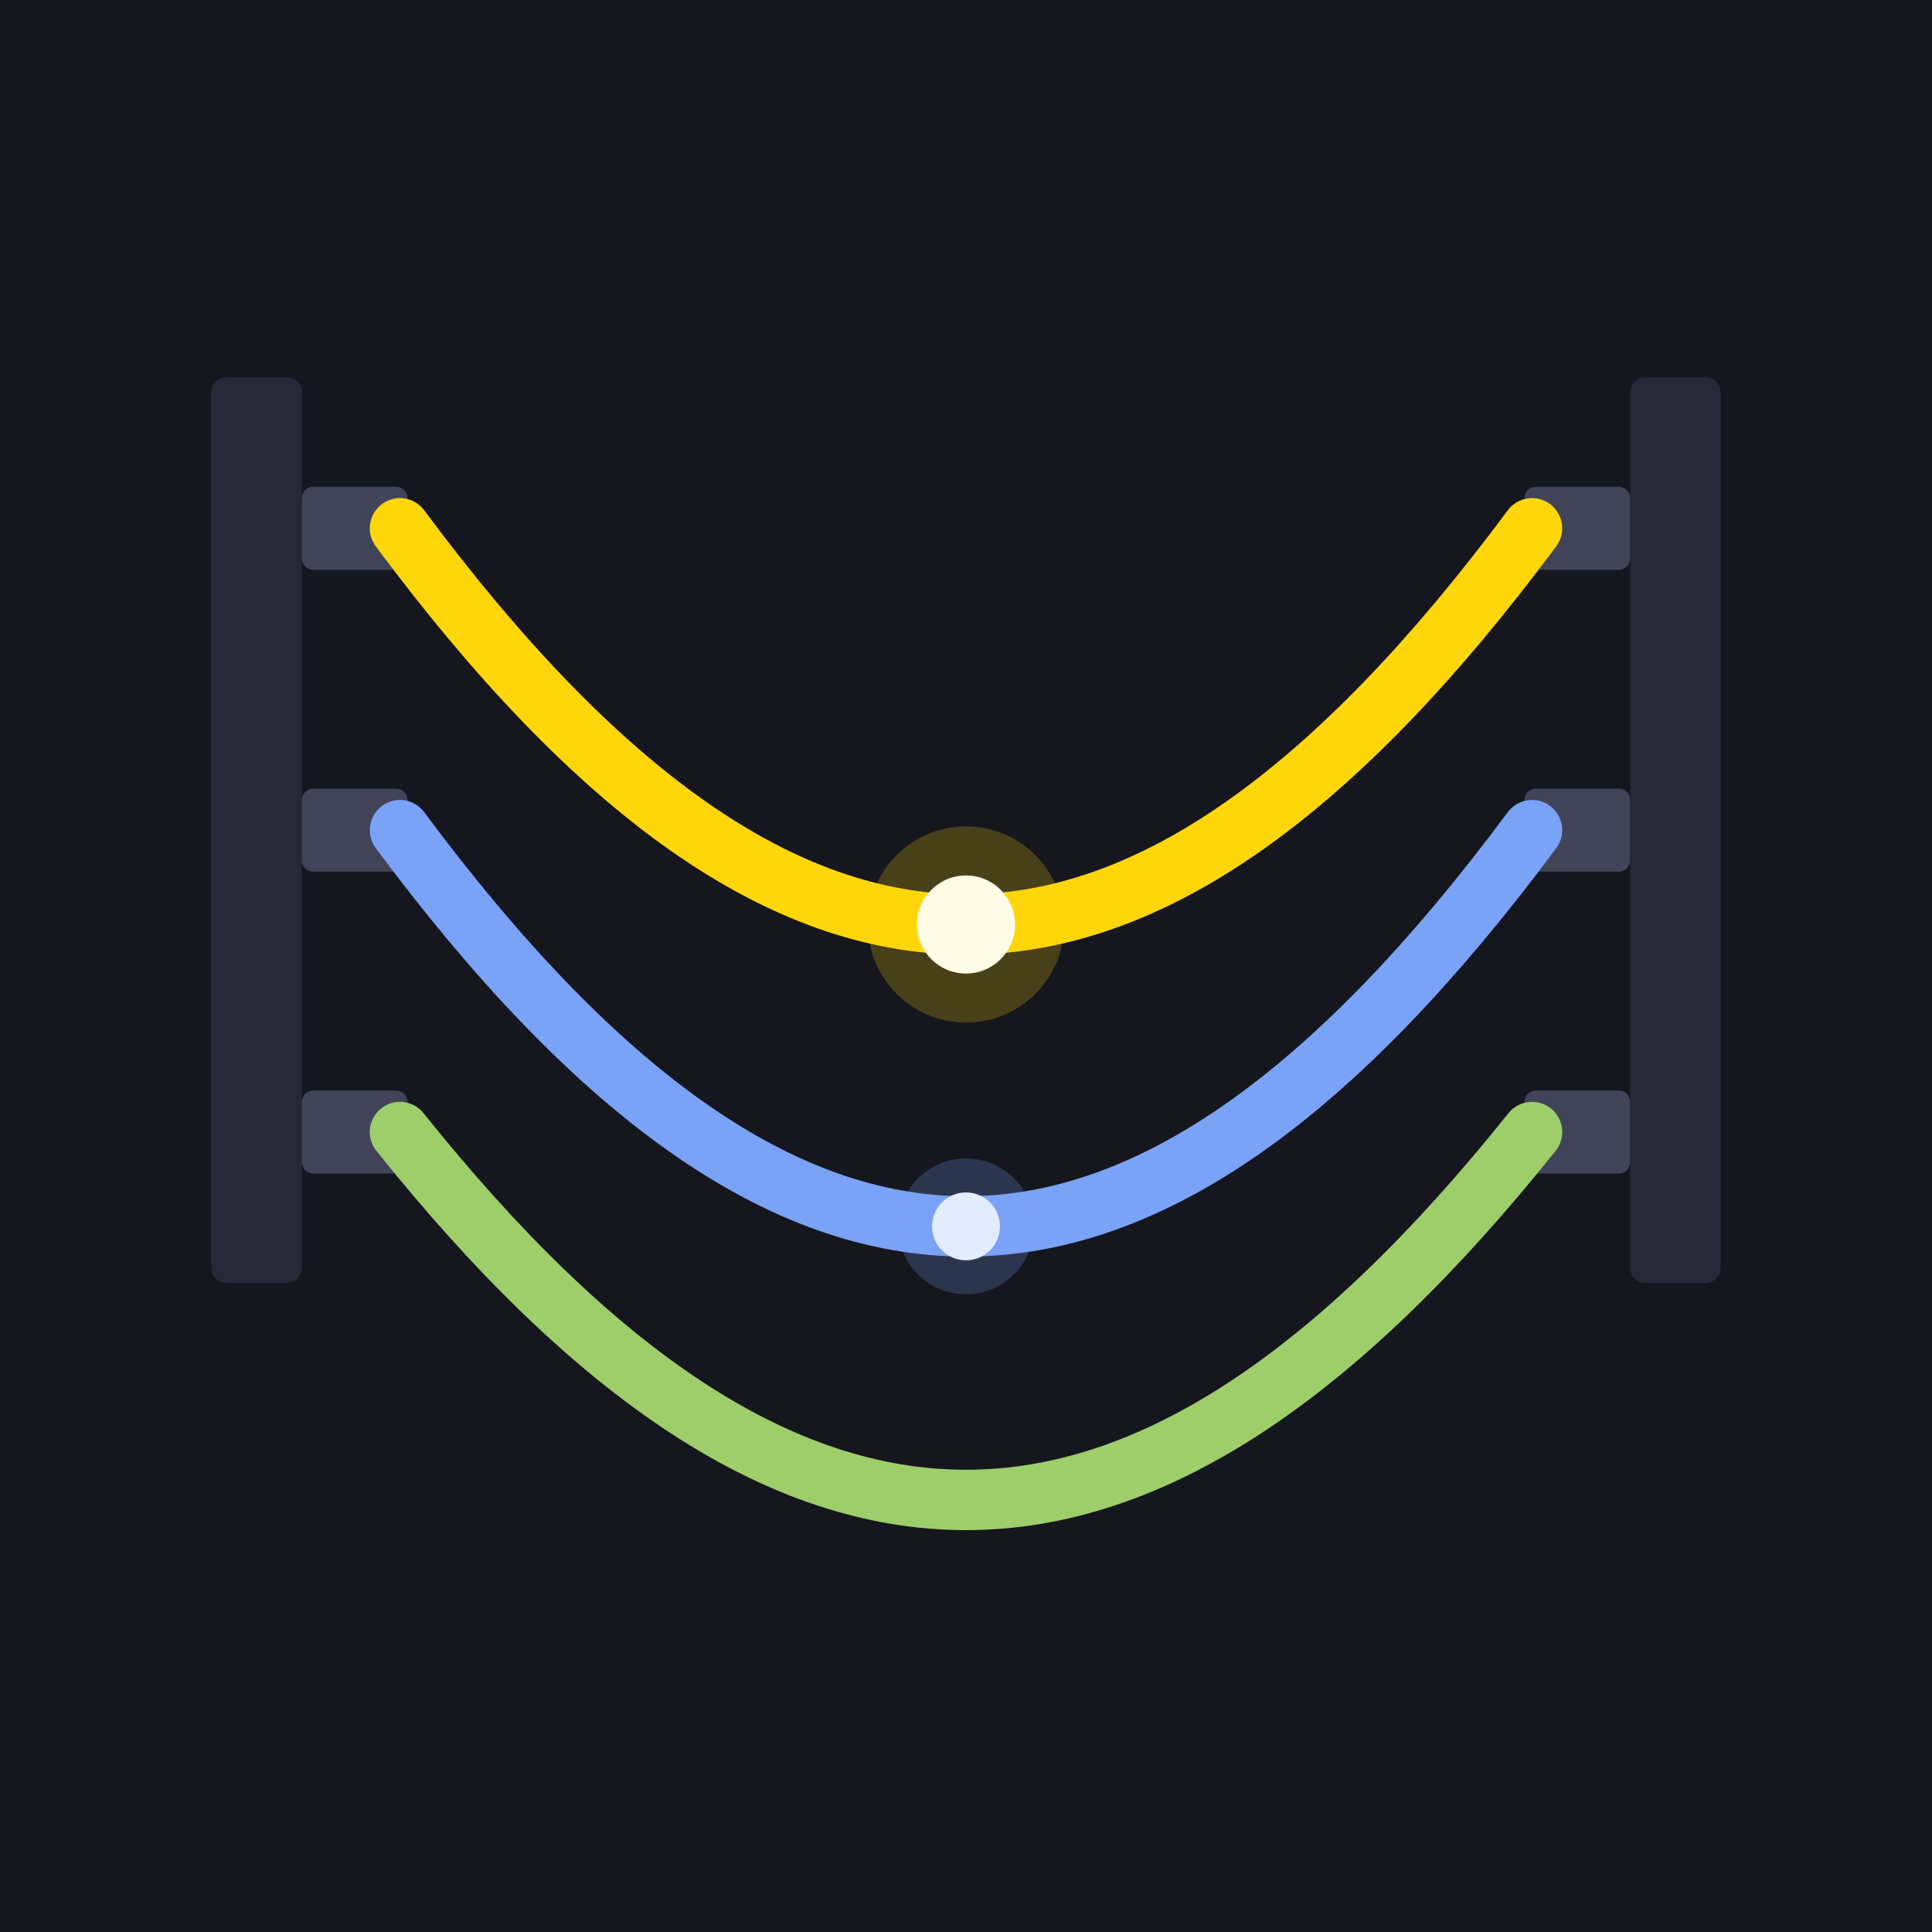
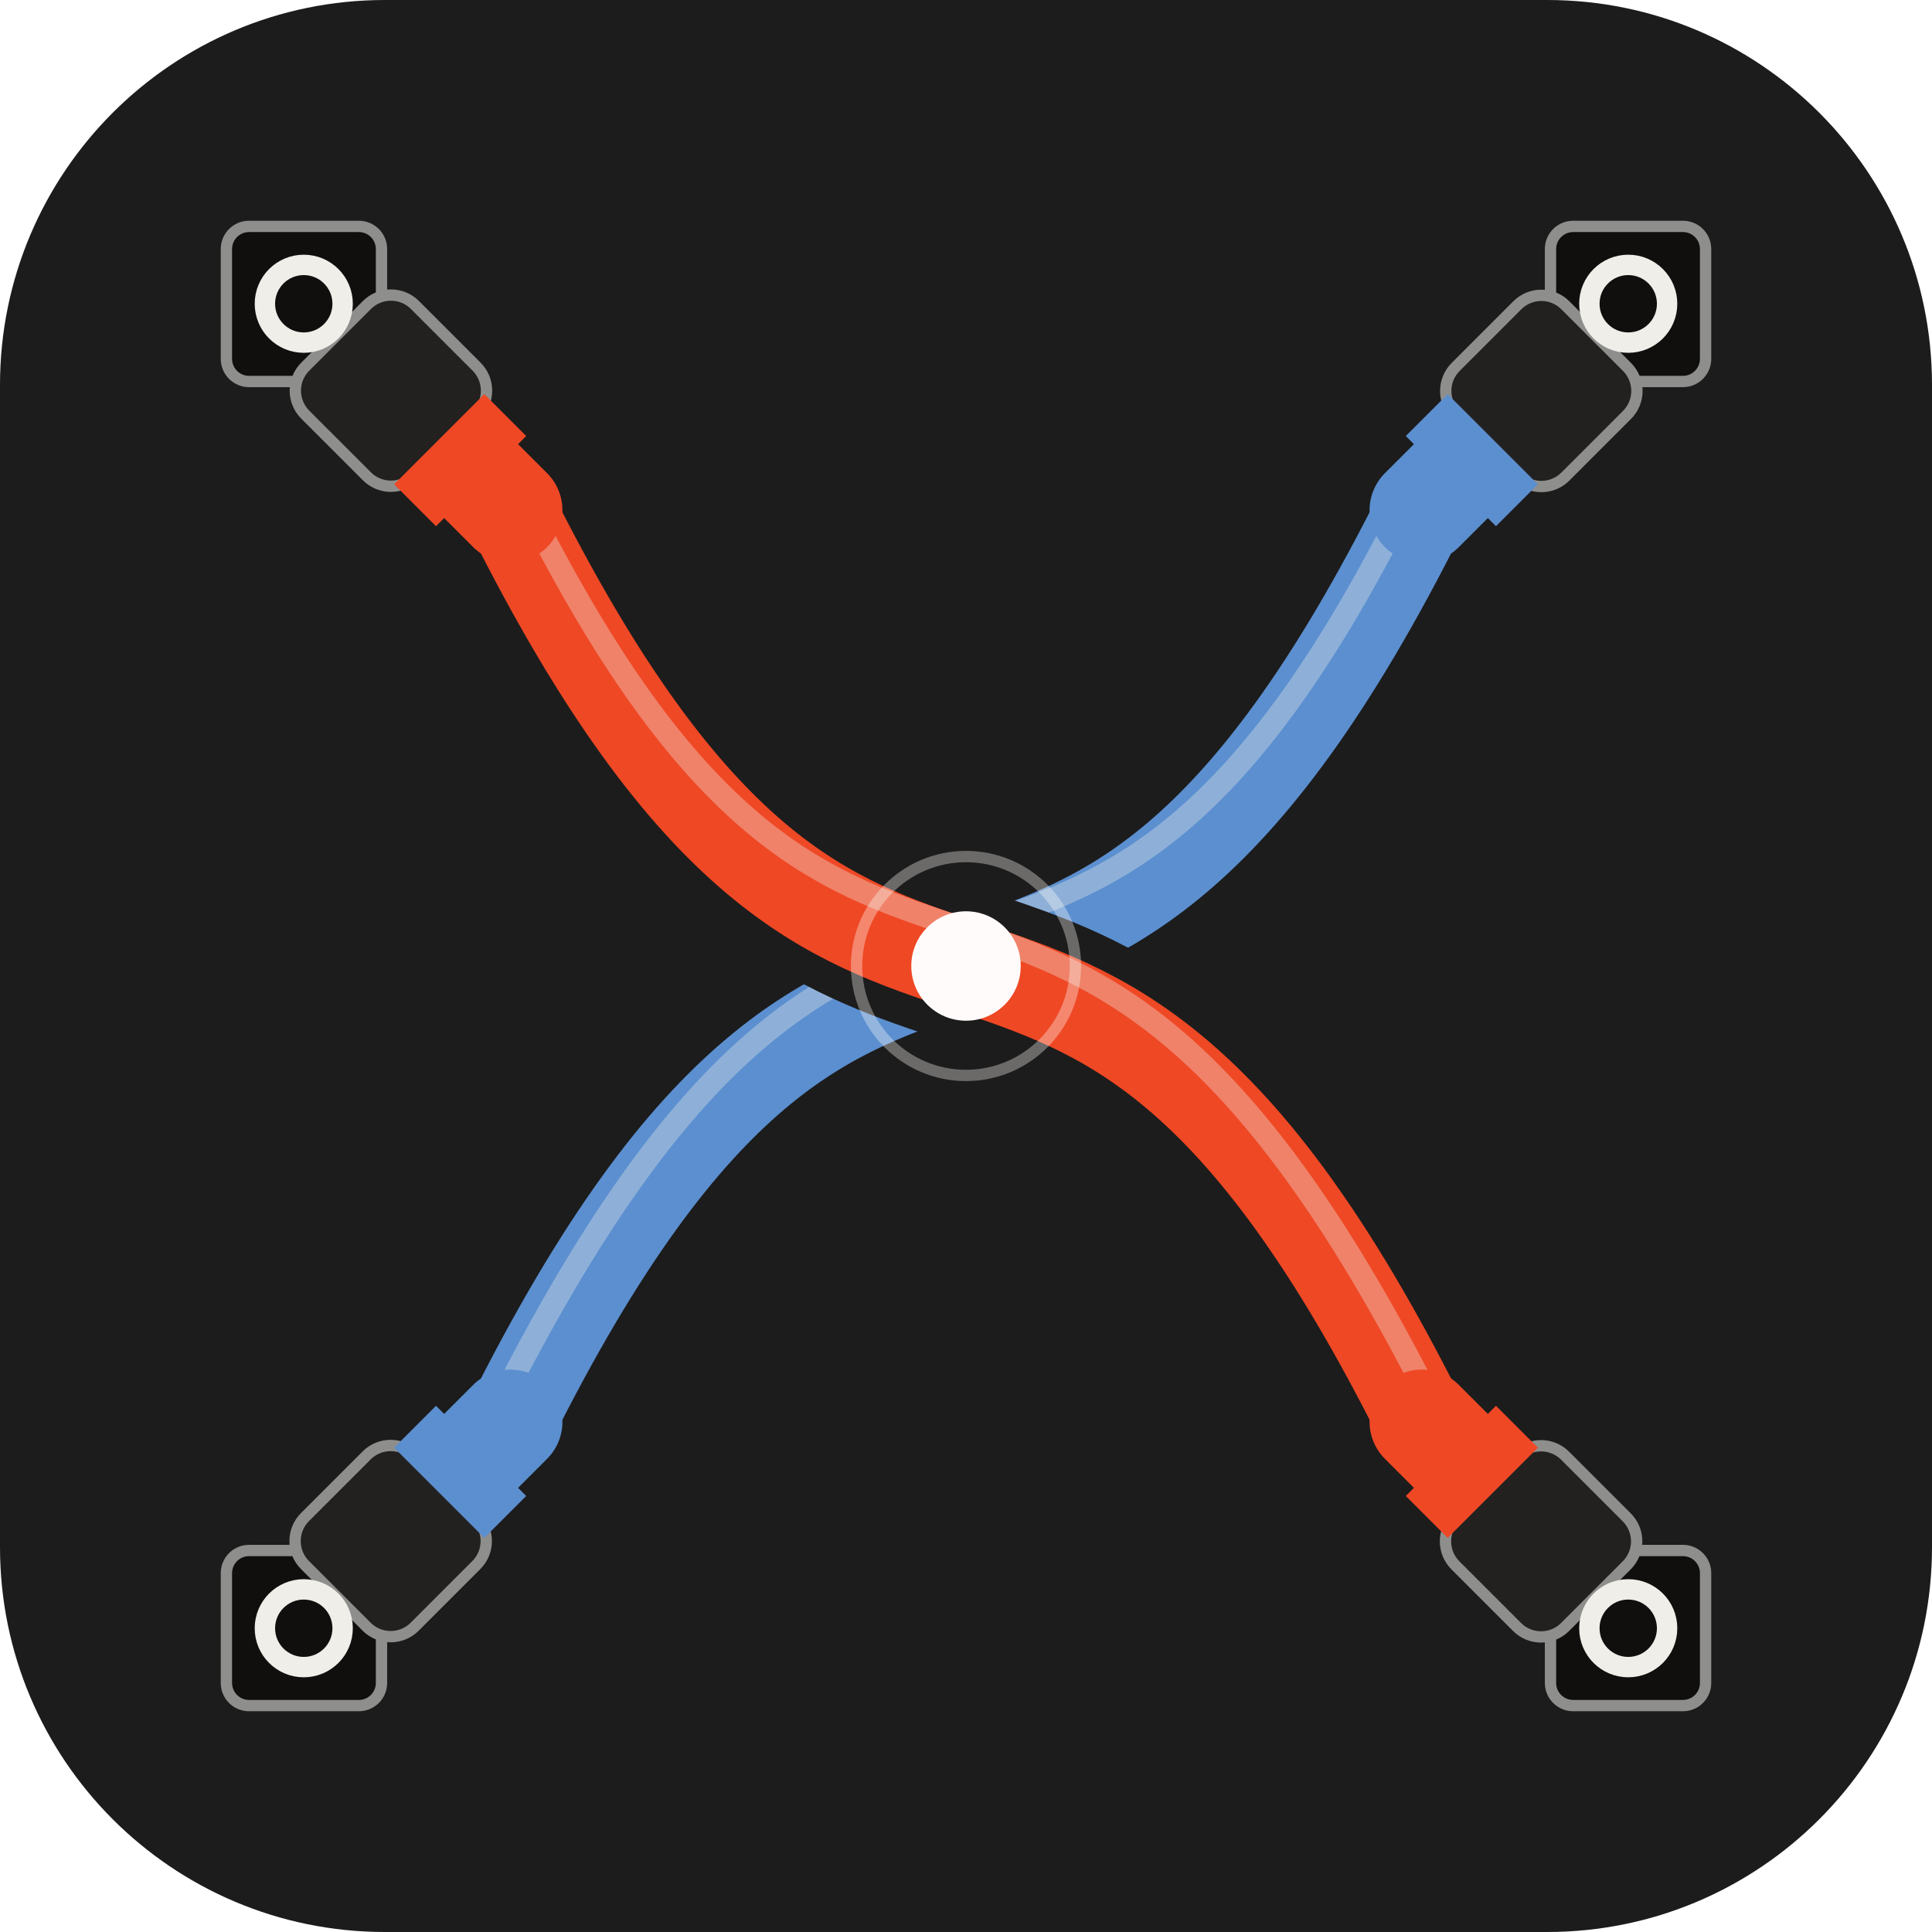
<svg xmlns="http://www.w3.org/2000/svg" viewBox="0 0 512 512">
-   <rect width="512" height="512" fill="#15161e" />
-   <rect x="56" y="100" width="24" height="240" rx="4" fill="#262838" />
-   <rect x="432" y="100" width="24" height="240" rx="4" fill="#262838" />
-   <rect x="80" y="129" width="28" height="22" rx="3" fill="#414459" />
-   <rect x="80" y="209" width="28" height="22" rx="3" fill="#414459" />
-   <rect x="80" y="289" width="28" height="22" rx="3" fill="#414459" />
-   <rect x="404" y="129" width="28" height="22" rx="3" fill="#414459" />
-   <rect x="404" y="209" width="28" height="22" rx="3" fill="#414459" />
-   <rect x="404" y="289" width="28" height="22" rx="3" fill="#414459" />
-   <path d="M 106 140 C 210 280, 302 280, 406 140" stroke="#ffd60a" stroke-width="16" fill="none" stroke-linecap="round" />
-   <path d="M 106 220 C 210 360, 302 360, 406 220" stroke="#7aa2f7" stroke-width="16" fill="none" stroke-linecap="round" />
-   <path d="M 106 300 C 210 430, 302 430, 406 300" stroke="#9ece6a" stroke-width="16" fill="none" stroke-linecap="round" />
-   <circle cx="256" cy="245" r="26" fill="#ffd60a" opacity="0.22" />
-   <circle cx="256" cy="245" r="13" fill="#fffbe6" />
-   <circle cx="256" cy="325" r="18" fill="#7aa2f7" opacity="0.22" />
-   <circle cx="256" cy="325" r="9" fill="#e3ecff" />
+   <rect width="512" height="512" rx="102" fill="#1C1C1C" />
+   <path id="cable-under" d="M 135.2 376.8 C 231.8 183.5, 280.2 328.5, 376.8 135.2" stroke="#5B8FD0" stroke-width="24.2" fill="none" stroke-linecap="round" />
+   <path d="M 131.1 374.7 C 232.7 171.6, 281 316.5, 372.7 133.1" stroke="#8EB0D8" stroke-width="6" fill="none" stroke-linecap="butt" />
+   <path id="weave-gap" d="M 207.1 232.9 C 241.1 257.9, 270.9 254.1, 304.9 279.1" stroke="#1C1C1C" stroke-width="41.1" fill="none" stroke-linecap="butt" />
+   <path id="cable-over" d="M 135.2 135.2 C 231.8 328.5, 280.2 183.5, 376.8 376.8" stroke="#EF4825" stroke-width="24.2" fill="none" stroke-linecap="round" />
+   <path d="M 139.3 133.1 C 231 316.5, 279.3 171.6, 380.9 374.7" stroke="#EF8269" stroke-width="6" fill="none" stroke-linecap="butt" />
+   <g id="plug-under-start">
+     <rect x="60" y="410.9" width="41.1" height="41.1" rx="6" fill="#100F0E" stroke="#8E8E8C" stroke-width="3" />
+     <rect x="83.1" y="387.9" width="41.1" height="41.1" rx="9" fill="#232120" stroke="#8E8E8C" stroke-width="3" transform="rotate(135 103.6 408.4)" />
+     <path d="M 135.2 376.8 L 126.7 385.3" stroke="#5B8FD0" stroke-width="27.7" stroke-linecap="round" />
+     <path d="M 127.5 384.5 L 116.4 395.6" stroke="#5B8FD0" stroke-width="33.8" />
+     <circle cx="80.5" cy="431.5" r="10.3" fill="#100F0E" stroke="#EFEEE9" stroke-width="5.4" />
+   </g>
+   <g id="plug-under-end">
+     <rect x="410.9" y="60" width="41.1" height="41.1" rx="6" fill="#100F0E" stroke="#8E8E8C" stroke-width="3" />
+     <rect x="387.9" y="83.1" width="41.1" height="41.1" rx="9" fill="#232120" stroke="#8E8E8C" stroke-width="3" transform="rotate(-45 408.4 103.6)" />
+     <path d="M 376.8 135.2 L 385.3 126.7" stroke="#5B8FD0" stroke-width="27.7" stroke-linecap="round" />
+     <path d="M 384.5 127.5 L 395.6 116.4" stroke="#5B8FD0" stroke-width="33.8" />
+     <circle cx="431.5" cy="80.5" r="10.3" fill="#100F0E" stroke="#EFEEE9" stroke-width="5.4" />
+   </g>
+   <g id="plug-over-start">
+     <rect x="60" y="60" width="41.1" height="41.1" rx="6" fill="#100F0E" stroke="#8E8E8C" stroke-width="3" />
+     <rect x="83.1" y="83.1" width="41.1" height="41.1" rx="9" fill="#232120" stroke="#8E8E8C" stroke-width="3" transform="rotate(-135 103.6 103.6)" />
+     <path d="M 135.2 135.2 L 126.7 126.7" stroke="#EF4825" stroke-width="27.7" stroke-linecap="round" />
+     <path d="M 127.5 127.5 L 116.4 116.4" stroke="#EF4825" stroke-width="33.8" />
+     <circle cx="80.5" cy="80.5" r="10.3" fill="#100F0E" stroke="#EFEEE9" stroke-width="5.4" />
+   </g>
+   <g id="plug-over-end">
+     <rect x="410.9" y="410.9" width="41.1" height="41.1" rx="6" fill="#100F0E" stroke="#8E8E8C" stroke-width="3" />
+     <rect x="387.9" y="387.9" width="41.1" height="41.1" rx="9" fill="#232120" stroke="#8E8E8C" stroke-width="3" transform="rotate(45 408.4 408.4)" />
+     <path d="M 376.8 376.8 L 385.3 385.3" stroke="#EF4825" stroke-width="27.7" stroke-linecap="round" />
+     <path d="M 384.5 384.5 L 395.6 395.6" stroke="#EF4825" stroke-width="33.8" />
+     <circle cx="431.5" cy="431.5" r="10.3" fill="#100F0E" stroke="#EFEEE9" stroke-width="5.4" />
+   </g>
+   <circle cx="256" cy="256" r="29" fill="none" stroke="#FFFBFA" stroke-opacity="0.35" stroke-width="3" />
+   <circle id="pulse" cx="256" cy="256" r="14.5" fill="#FFFBFA" />
</svg>
